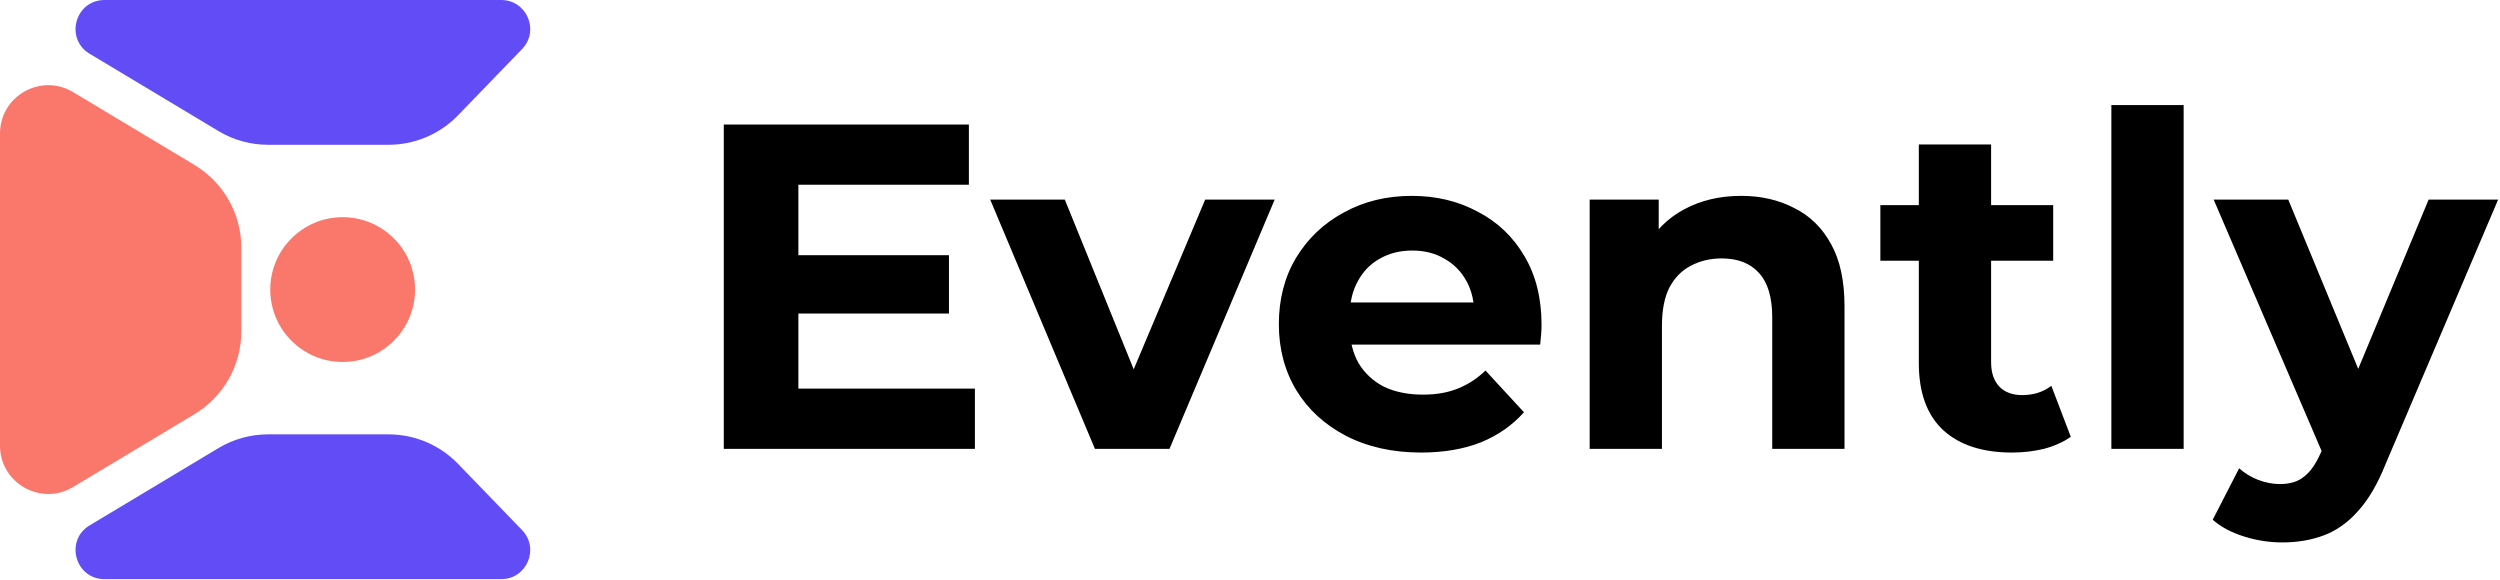
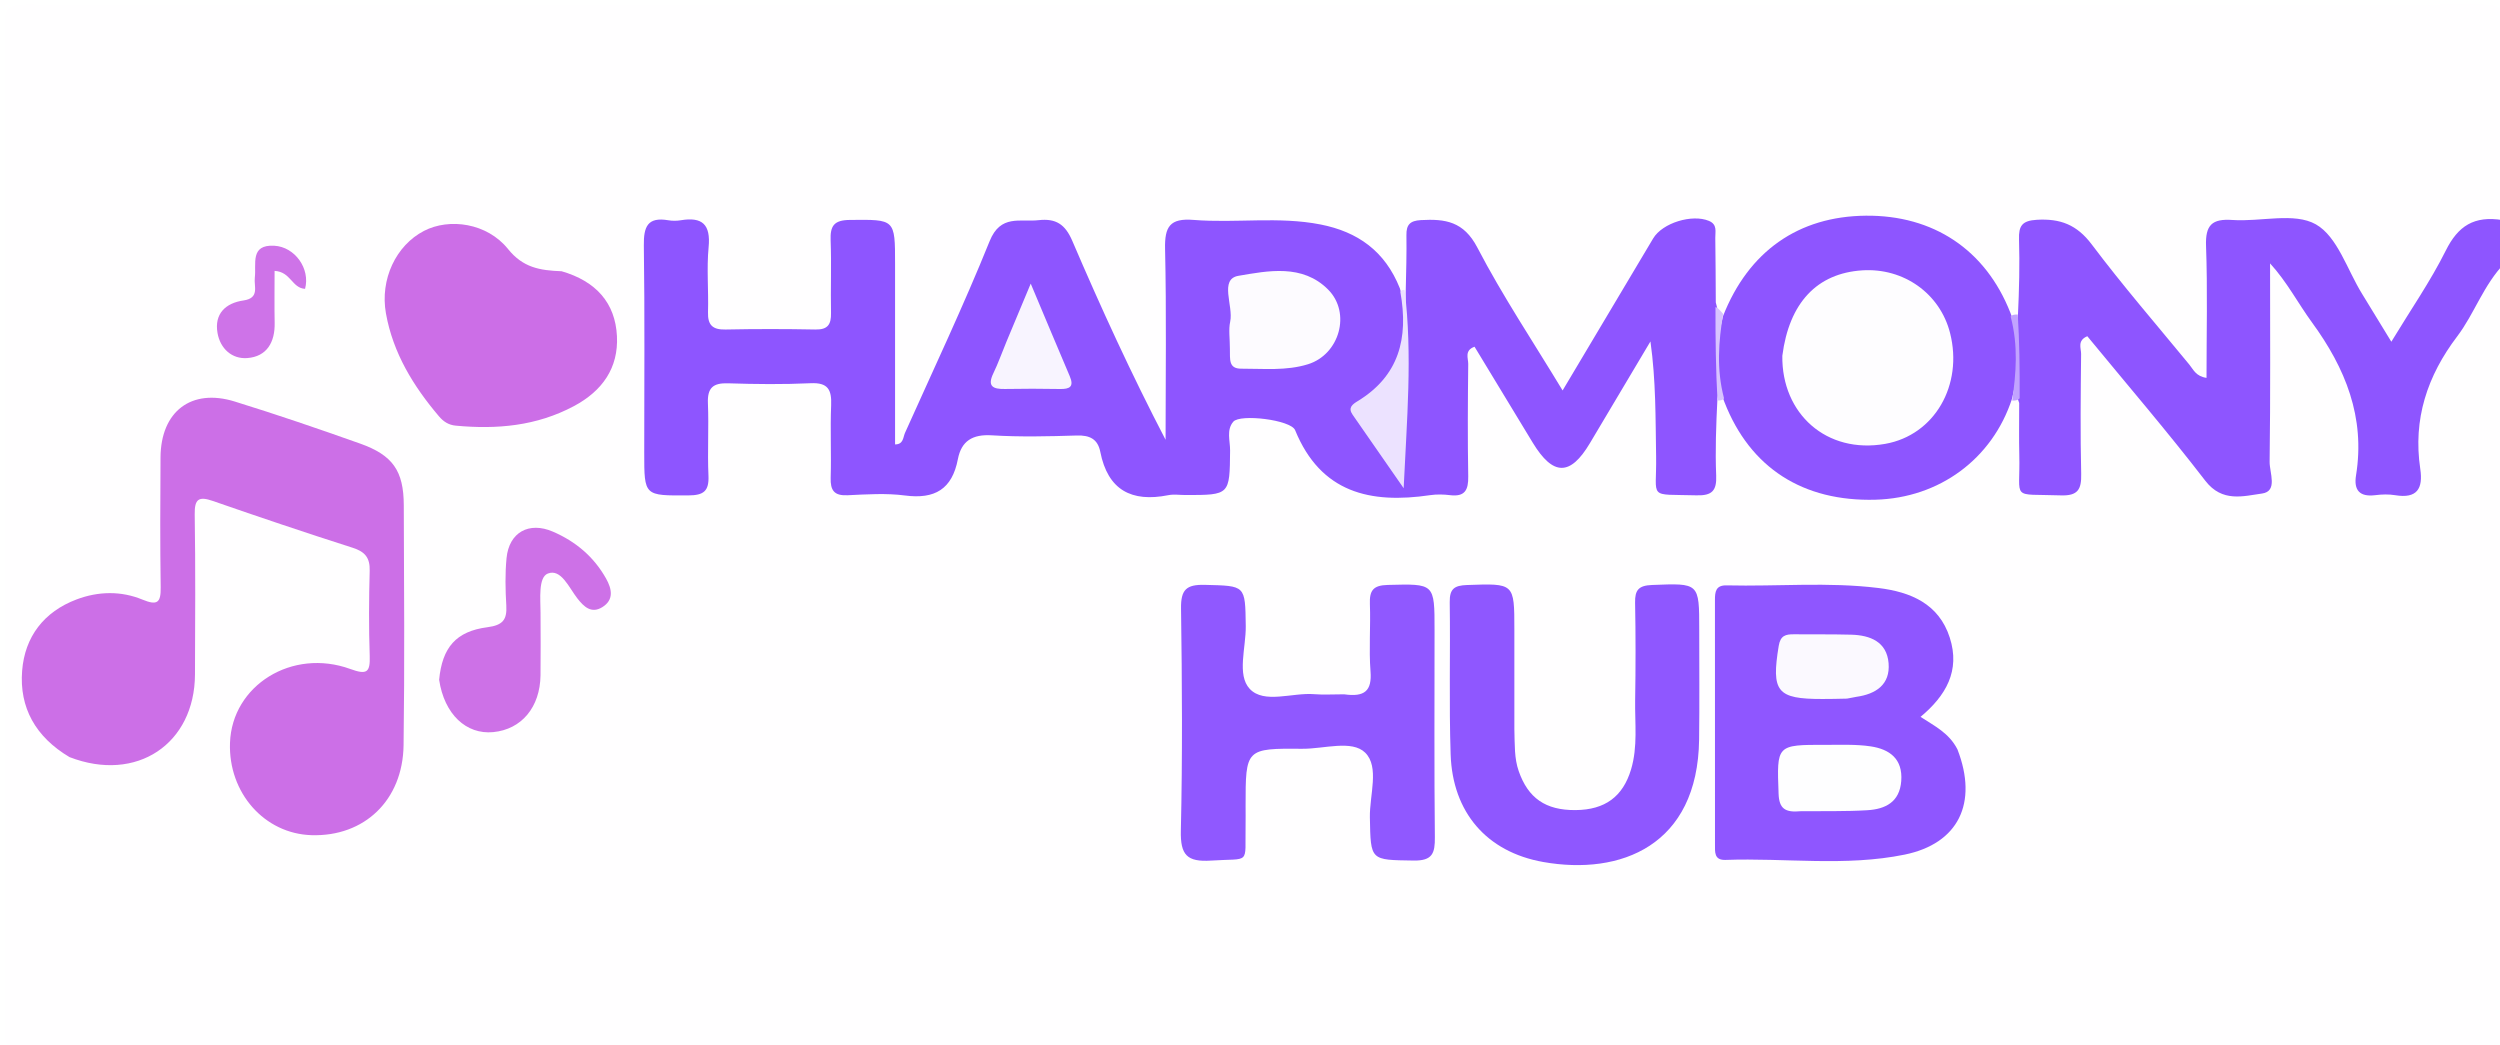
- <svg xmlns="http://www.w3.org/2000/svg" width="518" height="120" viewBox="0 0 518 120" fill="none">
-   <path d="M-3.08811e-06 27.662C-1.72904e-06 19.889 8.48 15.088 15.145 19.087L40.29 34.174C46.314 37.788 50 44.299 50 51.324L50 68.676C50 75.701 46.314 82.212 40.29 85.826L15.145 100.913C8.48 104.912 -1.57555e-05 100.111 -1.43965e-05 92.338L-3.08811e-06 27.662Z" fill="#FA776C" />
-   <path d="M103.855 -3.00576e-06C109.151 -1.88027e-06 111.85 6.362 108.169 10.17L94.896 23.9C91.128 27.799 85.938 30 80.516 30L55.54 30C51.915 30 48.358 29.015 45.25 27.15L18.575 11.145C13.357 8.014 15.577 -2.17645e-05 21.662 -2.04714e-05L103.855 -3.00576e-06Z" fill="#624CF5" />
-   <path d="M103.855 120C109.151 120 111.85 113.638 108.169 109.83L94.896 96.1C91.128 92.201 85.938 90 80.516 90L55.54 90C51.915 90 48.358 90.985 45.25 92.85L18.575 108.855C13.357 111.986 15.577 120 21.662 120L103.855 120Z" fill="#624CF5" />
-   <rect x="56" y="45" width="30" height="30" rx="15" fill="#FA776C" />
-   <path d="M164.272 52.872H196.624V64.968H164.272V52.872ZM165.424 80.52H202V93H149.968V25.8H200.752V38.28H165.424V80.52ZM226.866 93L205.169 41.352H220.626L238.674 85.8H230.994L249.714 41.352H264.114L242.322 93H226.866ZM294.45 93.768C288.562 93.768 283.378 92.616 278.898 90.312C274.482 88.008 271.058 84.872 268.626 80.904C266.194 76.872 264.978 72.296 264.978 67.176C264.978 61.992 266.162 57.416 268.53 53.448C270.962 49.416 274.258 46.28 278.418 44.04C282.578 41.736 287.282 40.584 292.53 40.584C297.586 40.584 302.13 41.672 306.162 43.848C310.258 45.96 313.49 49.032 315.858 53.064C318.226 57.032 319.41 61.8 319.41 67.368C319.41 67.944 319.378 68.616 319.314 69.384C319.25 70.088 319.186 70.76 319.122 71.4H277.17V62.664H311.25L305.49 65.256C305.49 62.568 304.946 60.232 303.858 58.248C302.77 56.264 301.266 54.728 299.346 53.64C297.426 52.488 295.186 51.912 292.626 51.912C290.066 51.912 287.794 52.488 285.81 53.64C283.89 54.728 282.386 56.296 281.298 58.344C280.21 60.328 279.666 62.696 279.666 65.448V67.752C279.666 70.568 280.274 73.064 281.49 75.24C282.77 77.352 284.53 78.984 286.77 80.136C289.074 81.224 291.762 81.768 294.834 81.768C297.586 81.768 299.986 81.352 302.034 80.52C304.146 79.688 306.066 78.44 307.794 76.776L315.762 85.416C313.394 88.104 310.418 90.184 306.834 91.656C303.25 93.064 299.122 93.768 294.45 93.768ZM360.773 40.584C364.869 40.584 368.517 41.416 371.717 43.08C374.981 44.68 377.541 47.176 379.397 50.568C381.253 53.896 382.181 58.184 382.181 63.432V93H367.205V65.736C367.205 61.576 366.277 58.504 364.421 56.52C362.629 54.536 360.069 53.544 356.741 53.544C354.373 53.544 352.229 54.056 350.309 55.08C348.453 56.04 346.981 57.544 345.893 59.592C344.869 61.64 344.357 64.264 344.357 67.464V93H329.381V41.352H343.685V55.656L340.997 51.336C342.853 47.88 345.509 45.224 348.965 43.368C352.421 41.512 356.357 40.584 360.773 40.584ZM416.876 93.768C410.796 93.768 406.06 92.232 402.668 89.16C399.276 86.024 397.58 81.384 397.58 75.24V29.928H412.556V75.048C412.556 77.224 413.132 78.92 414.284 80.136C415.436 81.288 417.004 81.864 418.988 81.864C421.356 81.864 423.372 81.224 425.036 79.944L429.068 90.504C427.532 91.592 425.676 92.424 423.5 93C421.388 93.512 419.18 93.768 416.876 93.768ZM389.612 54.024V42.504H425.42V54.024H389.612ZM437.475 93V21.768H452.451V93H437.475ZM472.878 112.392C470.19 112.392 467.534 111.976 464.91 111.144C462.286 110.312 460.142 109.16 458.477 107.688L463.95 97.032C465.102 98.056 466.414 98.856 467.886 99.432C469.422 100.008 470.926 100.296 472.398 100.296C474.51 100.296 476.174 99.784 477.39 98.76C478.67 97.8 479.822 96.168 480.846 93.864L483.534 87.528L484.686 85.896L503.214 41.352H517.614L494.286 96.168C492.622 100.328 490.702 103.592 488.526 105.96C486.414 108.328 484.046 109.992 481.422 110.952C478.862 111.912 476.014 112.392 472.878 112.392ZM481.71 95.016L458.669 41.352H474.126L491.982 84.552L481.71 95.016Z" fill="black" />
+ <svg xmlns="http://www.w3.org/2000/svg" version="1.1" id="Layer_1" x="0px" y="0px" width="100%" viewBox="0 0 500 209" enable-background="new 0 0 500 209" xml:space="preserve">
+   <path fill="#FFFEFF" opacity="1" stroke="none" d=" M500.598,52.927   C501,103.984 500.961,154.968 501.09,205.952   C501.098,209.27 500.572,210.103 497.05,210.1   C333.101,209.985 169.152,209.983 5.203,210.106   C1.471,210.109 0.905,209.186 0.912,205.705   C1.031,138.893 1.034,72.08 0.905,5.268   C0.899,1.713 1.573,0.897 5.23,0.899   C169.012,1.016 332.795,1.018 496.577,0.895   C500.499,0.892 501.164,1.957 501.094,5.576   C500.851,18.068 501,30.567 501,43.531   C492.703,44.635 489.96,51.349 486.489,57.263   C485.227,59.415 483.935,61.55 482.631,63.677   C479.003,69.596 477.603,69.585 473.853,63.507   C471.233,59.261 468.495,55.066 466.211,50.642   C464.093,46.537 461.087,44.886 456.554,45.29   C453.583,45.554 450.561,45.49 447.579,45.304   C443.748,45.065 442.168,46.538 442.283,50.487   C442.48,57.3 442.397,64.125 442.298,70.943   C442.272,72.707 442.714,75.062 440.719,75.809   C438.693,76.568 437.536,74.486 436.429,73.109   C430.591,65.853 424.448,58.848 418.695,51.522   C417.359,49.821 416.015,48.108 414.326,46.745   C412.188,45.02 409.633,44.957 407.212,45.727   C404.653,46.54 405.49,48.999 405.359,50.877   C405.094,54.676 405.823,58.528 404.565,62.629   C403.959,63.329 403.487,63.525 402.569,63.476   C401.275,62.85 400.934,61.893 400.478,61.01   C394.839,50.07 385.692,44.357 373.558,44.384   C361.7,44.411 352.403,49.526 347.064,60.639   C346.704,61.39 346.248,62.087 345.384,62.949   C343.807,63.384 343.214,62.501 342.439,61.286   C341.32,57.676 341.908,54.326 341.674,51.025   C341.531,49.015 342.525,46.284 339.561,45.587   C336.551,44.878 333.597,45.045 331.702,48.227   C328.81,53.081 325.792,57.86 323.042,62.798   C320.697,67.01 318.228,71.153 315.615,75.199   C313.093,79.105 311.761,79.091 309.266,75.05   C304.202,66.849 299.341,58.524 294.339,50.285   C293.565,49.01 292.921,47.61 291.714,46.675   C289.391,44.878 286.654,44.903 284.105,45.695   C281.578,46.48 282.477,48.997 282.32,50.873   C282.128,53.17 282.617,55.545 281.163,57.989   C280.594,58.26 280.322,58.263 279.698,58.049   C273.632,48.017 264.659,44.972 253.9,45.416   C249.241,45.608 244.561,45.602 239.904,45.407   C235.746,45.232 234.344,47.027 234.399,51.046   C234.542,61.544 234.509,72.046 234.4,82.545   C234.378,84.738 235.18,88.059 232.538,88.591   C230.375,89.027 229.747,85.746 228.888,83.883   C223.796,72.837 218.926,61.689 213.963,50.584   C212.403,47.093 210.38,45.382 206.446,45.386   C202.397,45.391 200.04,46.945 198.426,50.692   C193.546,62.015 188.517,73.275 183.419,84.504   C183.006,85.414 182.661,86.362 182.154,87.222   C181.499,88.334 180.988,90.035 179.475,89.775   C177.642,89.462 177.753,87.536 177.674,86.112   C177.407,81.285 177.578,76.448 177.558,71.616   C177.528,64.449 177.495,57.282 177.57,50.116   C177.605,46.67 176.096,45.414 172.74,45.407   C169.335,45.399 167.313,46.322 167.429,50.176   C167.54,53.837 167.563,57.511 167.391,61.173   C167.156,66.169 166.108,67.219 161.004,67.392   C156.341,67.551 151.669,67.542 147.006,67.398   C141.696,67.233 140.763,66.227 140.586,60.749   C140.468,57.085 140.509,53.415 140.548,49.75   C140.584,46.441 138.845,45.42 135.839,45.444   C132.901,45.467 130.486,45.818 130.476,49.618   C130.437,64.118 130.459,78.617 130.462,93.117   C130.462,96.746 132.493,97.531 135.604,97.569   C138.881,97.609 140.605,96.447 140.556,92.952   C140.503,89.121 140.569,85.286 140.582,81.454   C140.596,77.575 142.284,75.577 146.295,75.583   C151.461,75.592 156.627,75.539 161.793,75.607   C165.466,75.655 167.301,77.414 167.384,81.115   C167.463,84.615 167.387,88.115 167.458,91.614   C167.568,97.038 168.008,97.45 173.587,97.548   C174.754,97.568 175.931,97.45 177.085,97.57   C183.712,98.259 189.31,97.439 191.319,89.596   C191.978,87.023 194.455,85.79 197.195,85.684   C203.192,85.451 209.19,85.532 215.189,85.641   C218.758,85.705 220.732,87.8 221.652,90.901   C223.251,96.293 226.776,98.348 232.196,97.562   C232.686,97.491 233.195,97.553 233.695,97.553   C243.631,97.556 243.716,97.564 244.585,87.851   C244.896,84.379 246.501,82.861 249.916,82.597   C255.093,82.197 259.671,82.971 262.194,88.14   C266.079,96.103 272.405,98.368 280.989,97.764   C293.668,96.874 292.484,99.068 292.556,86.057   C292.579,81.725 292.41,77.388 292.673,73.061   C292.76,71.616 292.664,69.73 294.367,69.233   C296.078,68.734 297.002,70.363 297.804,71.573   C301.028,76.437 303.794,81.582 306.899,86.52   C310.9,92.882 313.777,92.861 317.732,86.429   C320.875,81.318 323.612,75.965 326.925,70.958   C327.828,69.593 328.829,67.658 330.652,68.208   C332.437,68.747 332.33,70.921 332.373,72.561   C332.545,79.059 332.472,85.56 332.428,92.059   C332.405,95.316 333.091,97.506 337.049,97.565   C341.14,97.626 341.592,95.3 341.587,92.096   C341.582,88.444 341.174,84.76 342.215,80.757   C342.709,79.894 343.148,79.594 344.113,79.504   C347.496,82.417 348.794,86.472 351.719,89.495   C366.475,104.743 391.32,100.903 400.551,81.805   C400.841,81.206 401.147,80.62 401.86,79.847   C402.695,79.444 403.219,79.445 404.071,79.845   C406.239,84.067 405.274,88.292 405.325,92.397   C405.367,95.801 406.144,97.698 410.065,97.658   C414.074,97.616 414.688,95.45 414.633,92.191   C414.534,86.366 414.602,80.537 414.608,74.71   C414.609,73.379 414.564,72.043 414.704,70.718   C414.862,69.233 414.862,67.496 416.481,66.862   C418.18,66.197 419.247,67.646 420.237,68.715   C424.879,73.727 428.923,79.24 433.326,84.454   C436.118,87.76 438.77,91.183 441.592,94.467   C443.069,96.185 444.727,97.35 447.072,97.532   C451.263,97.856 452.527,96.909 452.568,92.615   C452.678,81.128 452.556,69.639 452.644,58.152   C452.66,56.063 452.019,53.034 454.279,52.334   C457.039,51.479 457.791,54.749 458.995,56.56   C461.112,59.746 462.751,63.264 464.993,66.35   C470.579,74.038 473.679,82.324 472.431,91.982   C471.989,95.408 472.932,97.816 477.224,97.646   C481.745,97.467 483.092,96.831 482.471,91.983   C481.156,81.717 485.453,73.526 490.927,65.61   C493.916,61.288 495.629,56.03 500.598,52.927  z" />
+   <path fill="#8E55FF" opacity="1" stroke="none" d=" M501,52.55   C496.668,56.999 494.902,62.719 491.436,67.283   C485.453,75.163 482.569,83.85 484.052,93.765   C484.648,97.749 483.404,99.762 479.043,99.04   C477.746,98.825 476.367,98.869 475.056,99.033   C471.927,99.426 470.724,98.05 471.207,95.063   C473.08,83.47 469.09,73.641 462.386,64.47   C459.608,60.669 457.434,56.425 454.014,52.677   C454.014,65.904 454.103,79.133 453.925,92.358   C453.896,94.529 455.615,98.26 452.403,98.707   C448.673,99.225 444.431,100.528 441.069,96.16   C433.473,86.293 425.345,76.835 417.461,67.244   C415.395,68.115 416.234,69.667 416.222,70.79   C416.136,78.78 416.051,86.775 416.238,94.762   C416.312,97.892 415.581,99.195 412.145,99.076   C401.979,98.724 404.09,100.191 403.859,91.05   C403.775,87.723 403.841,84.391 403.837,80.602   C401.695,74.724 402.368,69.217 403.578,63.28   C403.84,57.86 403.952,52.858 403.803,47.865   C403.724,45.202 404.387,44.132 407.36,43.958   C412.064,43.683 415.376,44.937 418.351,48.89   C424.553,57.134 431.318,64.955 437.876,72.931   C438.673,73.9 439.165,75.263 441.304,75.574   C441.304,66.691 441.528,57.944 441.208,49.217   C441.054,45.01 442.383,43.706 446.506,43.996   C452.138,44.391 458.847,42.422 463.169,44.868   C467.484,47.311 469.434,53.943 472.404,58.749   C474.231,61.704 476.028,64.677 478.267,68.345   C482.164,61.913 486.112,56.229 489.164,50.1   C491.603,45.201 494.82,43.079 500.565,44.028   C501,46.7 501,49.4 501,52.55  z" />
+   <path fill="#8E55FF" opacity="1" stroke="none" d=" M281.144,58.353   C281.236,54.329 281.338,50.672 281.285,47.017   C281.254,44.934 282.019,44.14 284.179,44.02   C289.033,43.751 292.734,44.257 295.471,49.513   C300.508,59.184 306.602,68.305 312.52,78.092   C318.743,67.642 324.677,57.658 330.633,47.686   C332.501,44.557 338.452,42.773 341.791,44.179   C343.521,44.908 343.033,46.343 343.057,47.559   C343.139,51.714 343.114,55.871 343.158,60.491   C344.941,67.013 344.826,73.126 343.487,79.69   C343.219,85.111 343.031,90.116 343.237,95.105   C343.363,98.16 342.385,99.154 339.297,99.066   C329.418,98.787 331.366,99.995 331.222,91.294   C331.097,83.727 331.196,76.156 330.089,68.287   C326.053,75.069 322.015,81.85 317.982,88.634   C314.054,95.24 310.619,95.222 306.552,88.545   C302.659,82.155 298.791,75.748 294.909,69.345   C292.837,70.084 293.659,71.666 293.646,72.785   C293.562,80.283 293.515,87.784 293.647,95.281   C293.695,97.996 292.981,99.398 290.016,99.033   C288.703,98.871 287.328,98.84 286.023,99.032   C274.076,100.796 264.157,98.583 259.023,86.032   C258.179,83.97 248.042,82.738 246.663,84.335   C245.239,85.983 246.037,88.176 246.019,90.113   C245.935,99.006 245.979,99.006 237.135,99.006   C235.969,99.006 234.764,98.814 233.642,99.038   C226.3,100.498 221.565,98.008 220.056,90.36   C219.551,87.801 217.936,87.021 215.358,87.101   C209.697,87.276 204.011,87.417 198.367,87.064   C194.501,86.822 192.273,88.193 191.573,91.843   C190.425,97.838 186.953,99.88 181.004,99.099   C177.236,98.604 173.344,98.872 169.519,99.049   C166.83,99.174 166.059,98.087 166.136,95.544   C166.283,90.716 166.032,85.874 166.228,81.049   C166.354,77.961 165.617,76.481 162.134,76.644   C156.647,76.902 151.135,76.842 145.641,76.662   C142.632,76.563 141.455,77.543 141.583,80.644   C141.784,85.468 141.474,90.315 141.692,95.138   C141.831,98.236 140.714,99.067 137.691,99.081   C128.845,99.122 128.846,99.257 128.846,90.579   C128.846,76.748 128.964,62.914 128.768,49.085   C128.715,45.33 129.521,43.345 133.655,44.051   C134.464,44.19 135.337,44.187 136.148,44.052   C140.469,43.331 142.16,44.887 141.723,49.434   C141.311,53.727 141.733,58.094 141.602,62.423   C141.525,65.01 142.513,65.958 145.099,65.904   C151.096,65.78 157.098,65.784 163.095,65.902   C165.575,65.951 166.248,64.869 166.203,62.602   C166.105,57.771 166.309,52.932 166.127,48.106   C166.018,45.2 166.756,44.017 169.975,43.987   C179.015,43.903 179.014,43.744 179.014,52.805   C179.014,64.801 179.014,76.797 179.014,88.885   C180.709,88.881 180.607,87.454 180.995,86.587   C186.714,73.833 192.697,61.183 197.927,48.23   C200.114,42.812 204.015,44.454 207.713,44.035   C211.157,43.645 213.028,44.832 214.46,48.175   C220.199,61.57 226.279,74.819 233.116,87.957   C233.116,75.236 233.305,62.511 233.014,49.797   C232.911,45.324 233.97,43.599 238.72,43.983   C247.166,44.665 255.706,43.237 264.135,44.9   C271.496,46.353 276.986,50.17 279.967,57.649   C282.516,66.02 281.801,73.388 275.041,79.159   C272.301,81.499 272.066,83.586 274.351,86.295   C276.371,88.69 277.7,91.607 280.591,94.854   C280.423,82.192 281.153,70.471 281.144,58.353  z" />
+   <path fill="#CC6FE7" opacity="1" stroke="none" d=" M13.901,151.421   C7.09,147.373 3.85,141.515 4.426,134.155   C4.957,127.358 8.772,122.357 15.316,119.886   C19.661,118.245 24.209,118.158 28.482,119.918   C31.477,121.151 32.184,120.544 32.138,117.458   C32.008,108.796 32.049,100.13 32.105,91.466   C32.164,82.293 38.25,77.613 46.932,80.3   C55.354,82.906 63.705,85.759 72.013,88.712   C78.567,91.042 80.732,94.174 80.757,101.046   C80.817,117.041 80.935,133.039 80.716,149.032   C80.565,160.071 72.858,167.352 62.306,167.034   C52.88,166.749 45.644,158.552 45.999,148.559   C46.407,137.075 58.417,129.559 70.076,133.803   C73.367,135 74.06,134.501 73.944,131.16   C73.748,125.501 73.784,119.827 73.938,114.165   C74.01,111.544 73.005,110.342 70.528,109.551   C61.177,106.564 51.873,103.425 42.6,100.203   C39.772,99.22 38.894,99.749 38.943,102.878   C39.107,113.54 39.038,124.207 38.997,134.872   C38.944,148.781 27.325,156.616 13.901,151.421  z" />
+   <path fill="#8F56FF" opacity="1" stroke="none" d=" M391.488,149.873   C395.658,160.628 391.68,168.723 380.918,170.925   C369.094,173.345 357.046,171.551 345.106,171.983   C342.806,172.066 342.999,170.393 342.998,168.898   C342.994,152.6 343.001,136.302 342.989,120.003   C342.987,118.368 343.139,117.021 345.32,117.074   C355.452,117.32 365.621,116.355 375.711,117.603   C382.052,118.387 387.768,120.698 389.961,127.543   C392.077,134.145 389.183,139.144 384.107,143.372   C386.905,145.205 389.802,146.579 391.488,149.873  z" />
+   <path fill="#8E55FF" opacity="1" stroke="none" d=" M402.398,79.767   C398.452,91.825 387.839,99.589 375.108,99.942   C360.622,100.342 350.046,93.619 344.9,80.448   C342.584,74.66 343.188,69.144 344.595,63.251   C349.702,50.244 359.702,43.265 373.158,43.138   C386.641,43.01 397.104,49.916 402.063,62.523   C404.462,68.315 403.825,73.843 402.398,79.767  z" />
+   <path fill="#9058FF" opacity="1" stroke="none" d=" M268.83,138.861   C272.93,139.454 274.405,138.172 274.104,134.289   C273.758,129.823 274.147,125.305 273.979,120.819   C273.877,118.12 274.603,117.06 277.554,116.986   C286.914,116.752 286.911,116.618 286.911,126.001   C286.911,139.812 286.827,153.624 286.973,167.433   C287.007,170.658 286.497,172.17 282.718,172.111   C274.027,171.976 274.139,172.186 273.976,163.481   C273.892,159.049 275.933,153.372 273.03,150.527   C270.377,147.927 264.788,149.79 260.499,149.755   C249.12,149.662 249.119,149.723 249.119,161.183   C249.119,162.514 249.14,163.846 249.116,165.177   C248.976,173.096 250.187,171.592 242.217,172.117   C237.385,172.434 236.058,170.989 236.17,166.128   C236.508,151.327 236.416,136.511 236.207,121.705   C236.154,117.939 237.247,116.874 240.985,116.972   C249.114,117.184 249.04,116.979 249.152,125.211   C249.211,129.501 247.34,134.988 249.944,137.77   C252.815,140.837 258.45,138.473 262.862,138.837   C264.68,138.986 266.521,138.861 268.83,138.861  z" />
+   <path fill="#8F57FF" opacity="1" stroke="none" d=" M302.873,145.86   C302.969,148.991 302.838,151.634 303.746,154.233   C305.625,159.61 309.1,162.071 315.119,162.018   C321.027,161.966 324.582,159.309 326.208,153.9   C327.584,149.32 326.955,144.641 327.03,140.004   C327.136,133.512 327.143,127.016 327.018,120.526   C326.969,117.995 327.736,117.101 330.4,116.997   C339.853,116.627 339.85,116.515 339.848,125.933   C339.846,133.259 339.916,140.585 339.822,147.91   C339.547,169.155 324.099,175.134 308.661,172.402   C297.279,170.388 290.509,162.413 290.129,150.896   C289.794,140.751 290.089,130.586 289.947,120.432   C289.91,117.796 290.829,117.093 293.396,117.004   C302.875,116.675 302.871,116.576 302.871,125.902   C302.872,132.395 302.872,138.888 302.873,145.86  z" />
+   <path fill="#CC6EE7" opacity="1" stroke="none" d=" M112.32,54.249   C119.184,56.234 123.058,60.566 123.39,67.226   C123.707,73.575 120.482,78.184 114.788,81.221   C107.309,85.21 99.385,85.902 91.158,85.132   C89.698,84.995 88.679,84.306 87.791,83.261   C82.664,77.225 78.608,70.611 77.19,62.691   C75.97,55.871 79.188,49.078 84.804,46.175   C89.871,43.556 97.4,44.58 101.599,49.797   C104.585,53.507 107.907,54.087 112.32,54.249  z" />
+   <path fill="#CD71E7" opacity="1" stroke="none" d=" M87.826,135.954   C88.447,129.492 91.196,126.266 97.476,125.445   C100.528,125.046 101.428,123.98 101.26,121.109   C101.076,117.961 101.005,114.768 101.307,111.636   C101.806,106.452 105.798,104.269 110.565,106.322   C115.137,108.292 118.771,111.35 121.216,115.711   C122.356,117.744 122.848,119.936 120.482,121.419   C118.292,122.793 116.787,121.37 115.465,119.67   C113.792,117.519 112.204,113.666 109.559,114.712   C107.637,115.473 108.096,119.751 108.108,122.564   C108.126,126.722 108.151,130.881 108.103,135.039   C108.029,141.445 104.309,145.883 98.633,146.425   C93.249,146.939 88.862,142.864 87.826,135.954  z" />
+   <path fill="#ECE2FF" opacity="1" stroke="none" d=" M280.922,57.983   C282.529,71.01 281.356,84.052 280.732,97.645   C277.329,92.744 273.928,87.842 270.521,82.944   C269.536,81.528 270.5,80.859 271.546,80.22   C279.747,75.209 281.757,67.742 280.07,58.388   C280.278,57.979 280.462,57.98 280.922,57.983  z" />
+   <path fill="#CE73E8" opacity="1" stroke="none" d=" M61.012,57.77   C58.37,57.611 58.179,54.359 54.918,54.177   C54.918,57.763 54.864,61.174 54.933,64.582   C55.01,68.458 53.359,71.314 49.46,71.614   C46.391,71.849 44.047,69.729 43.503,66.6   C42.829,62.726 45.147,60.604 48.694,60.092   C51.986,59.616 50.754,57.278 50.963,55.541   C51.295,52.777 49.957,48.881 54.854,49.148   C58.974,49.372 62.093,53.72 61.012,57.77  z" />
+   <path fill="#D8C4FF" opacity="1" stroke="none" d=" M344.624,62.767   C343.73,68.342 343.26,73.795 344.809,79.675   C344.458,80.092 344.11,80.088 343.501,80.098   C343.162,74.036 343.084,67.96 343.096,61.42   C343.589,61.519 343.991,62.082 344.624,62.767  z" />
+   <path fill="#C2A3FF" opacity="1" stroke="none" d=" M402.443,80.115   C403.205,74.671 403.689,69.196 402.128,63.302   C402.512,62.899 402.892,62.921 403.554,62.9   C403.897,68.305 403.958,73.751 403.927,79.67   C403.464,80.123 403.092,80.102 402.443,80.115  z" />
+   <path fill="#FDFBFF" opacity="1" stroke="none" d=" M245.978,69.764   C245.977,67.634 245.694,65.915 246.037,64.331   C246.721,61.166 243.788,55.821 247.702,55.159   C253.57,54.167 260.495,52.737 265.641,57.93   C270.252,62.585 267.911,70.89 261.593,72.851   C257.24,74.202 252.717,73.721 248.249,73.736   C245.671,73.744 246.028,71.861 245.978,69.764  z" />
+   <path fill="#F8F4FF" opacity="1" stroke="none" d=" M201.316,68.283   C202.86,64.622 204.239,61.309 206.146,56.726   C209.104,63.754 211.502,69.505 213.949,75.236   C214.861,77.371 213.925,77.838 211.973,77.8   C208.308,77.728 204.64,77.73 200.975,77.797   C198.583,77.84 197.402,77.27 198.683,74.631   C199.626,72.689 200.337,70.635 201.316,68.283  z" />
+   <path fill="#FEFEFF" opacity="1" stroke="none" d=" M360.108,162.246   C357.015,162.536 355.825,161.728 355.717,158.75   C355.363,148.956 355.233,148.943 365.191,148.973   C368.167,148.981 371.185,148.838 374.109,149.27   C377.895,149.829 380.587,151.753 380.249,156.208   C379.93,160.424 377.068,161.821 373.503,162.042   C369.213,162.308 364.899,162.195 360.108,162.246  z" />
+   <path fill="#FBF9FF" opacity="1" stroke="none" d=" M369.384,139.723   C367.455,139.774 365.961,139.796 364.467,139.798   C355.365,139.809 354.241,138.34 355.745,129.168   C356.088,127.081 357.16,126.845 358.78,126.858   C362.597,126.888 366.416,126.837 370.231,126.937   C374.057,127.038 377.368,128.362 377.718,132.639   C378.068,136.899 375.204,138.813 371.277,139.365   C370.786,139.435 370.305,139.577 369.384,139.723  z" />
+   <path fill="#FEFDFF" opacity="1" stroke="none" d=" M356.466,71.161   C357.834,60.516 363.424,54.657 372.444,54.071   C380.74,53.532 388.005,58.71 390.01,66.593   C392.66,77.003 386.923,87.027 377.047,88.772   C365.305,90.847 356.315,82.744 356.466,71.161  z" />
</svg>
